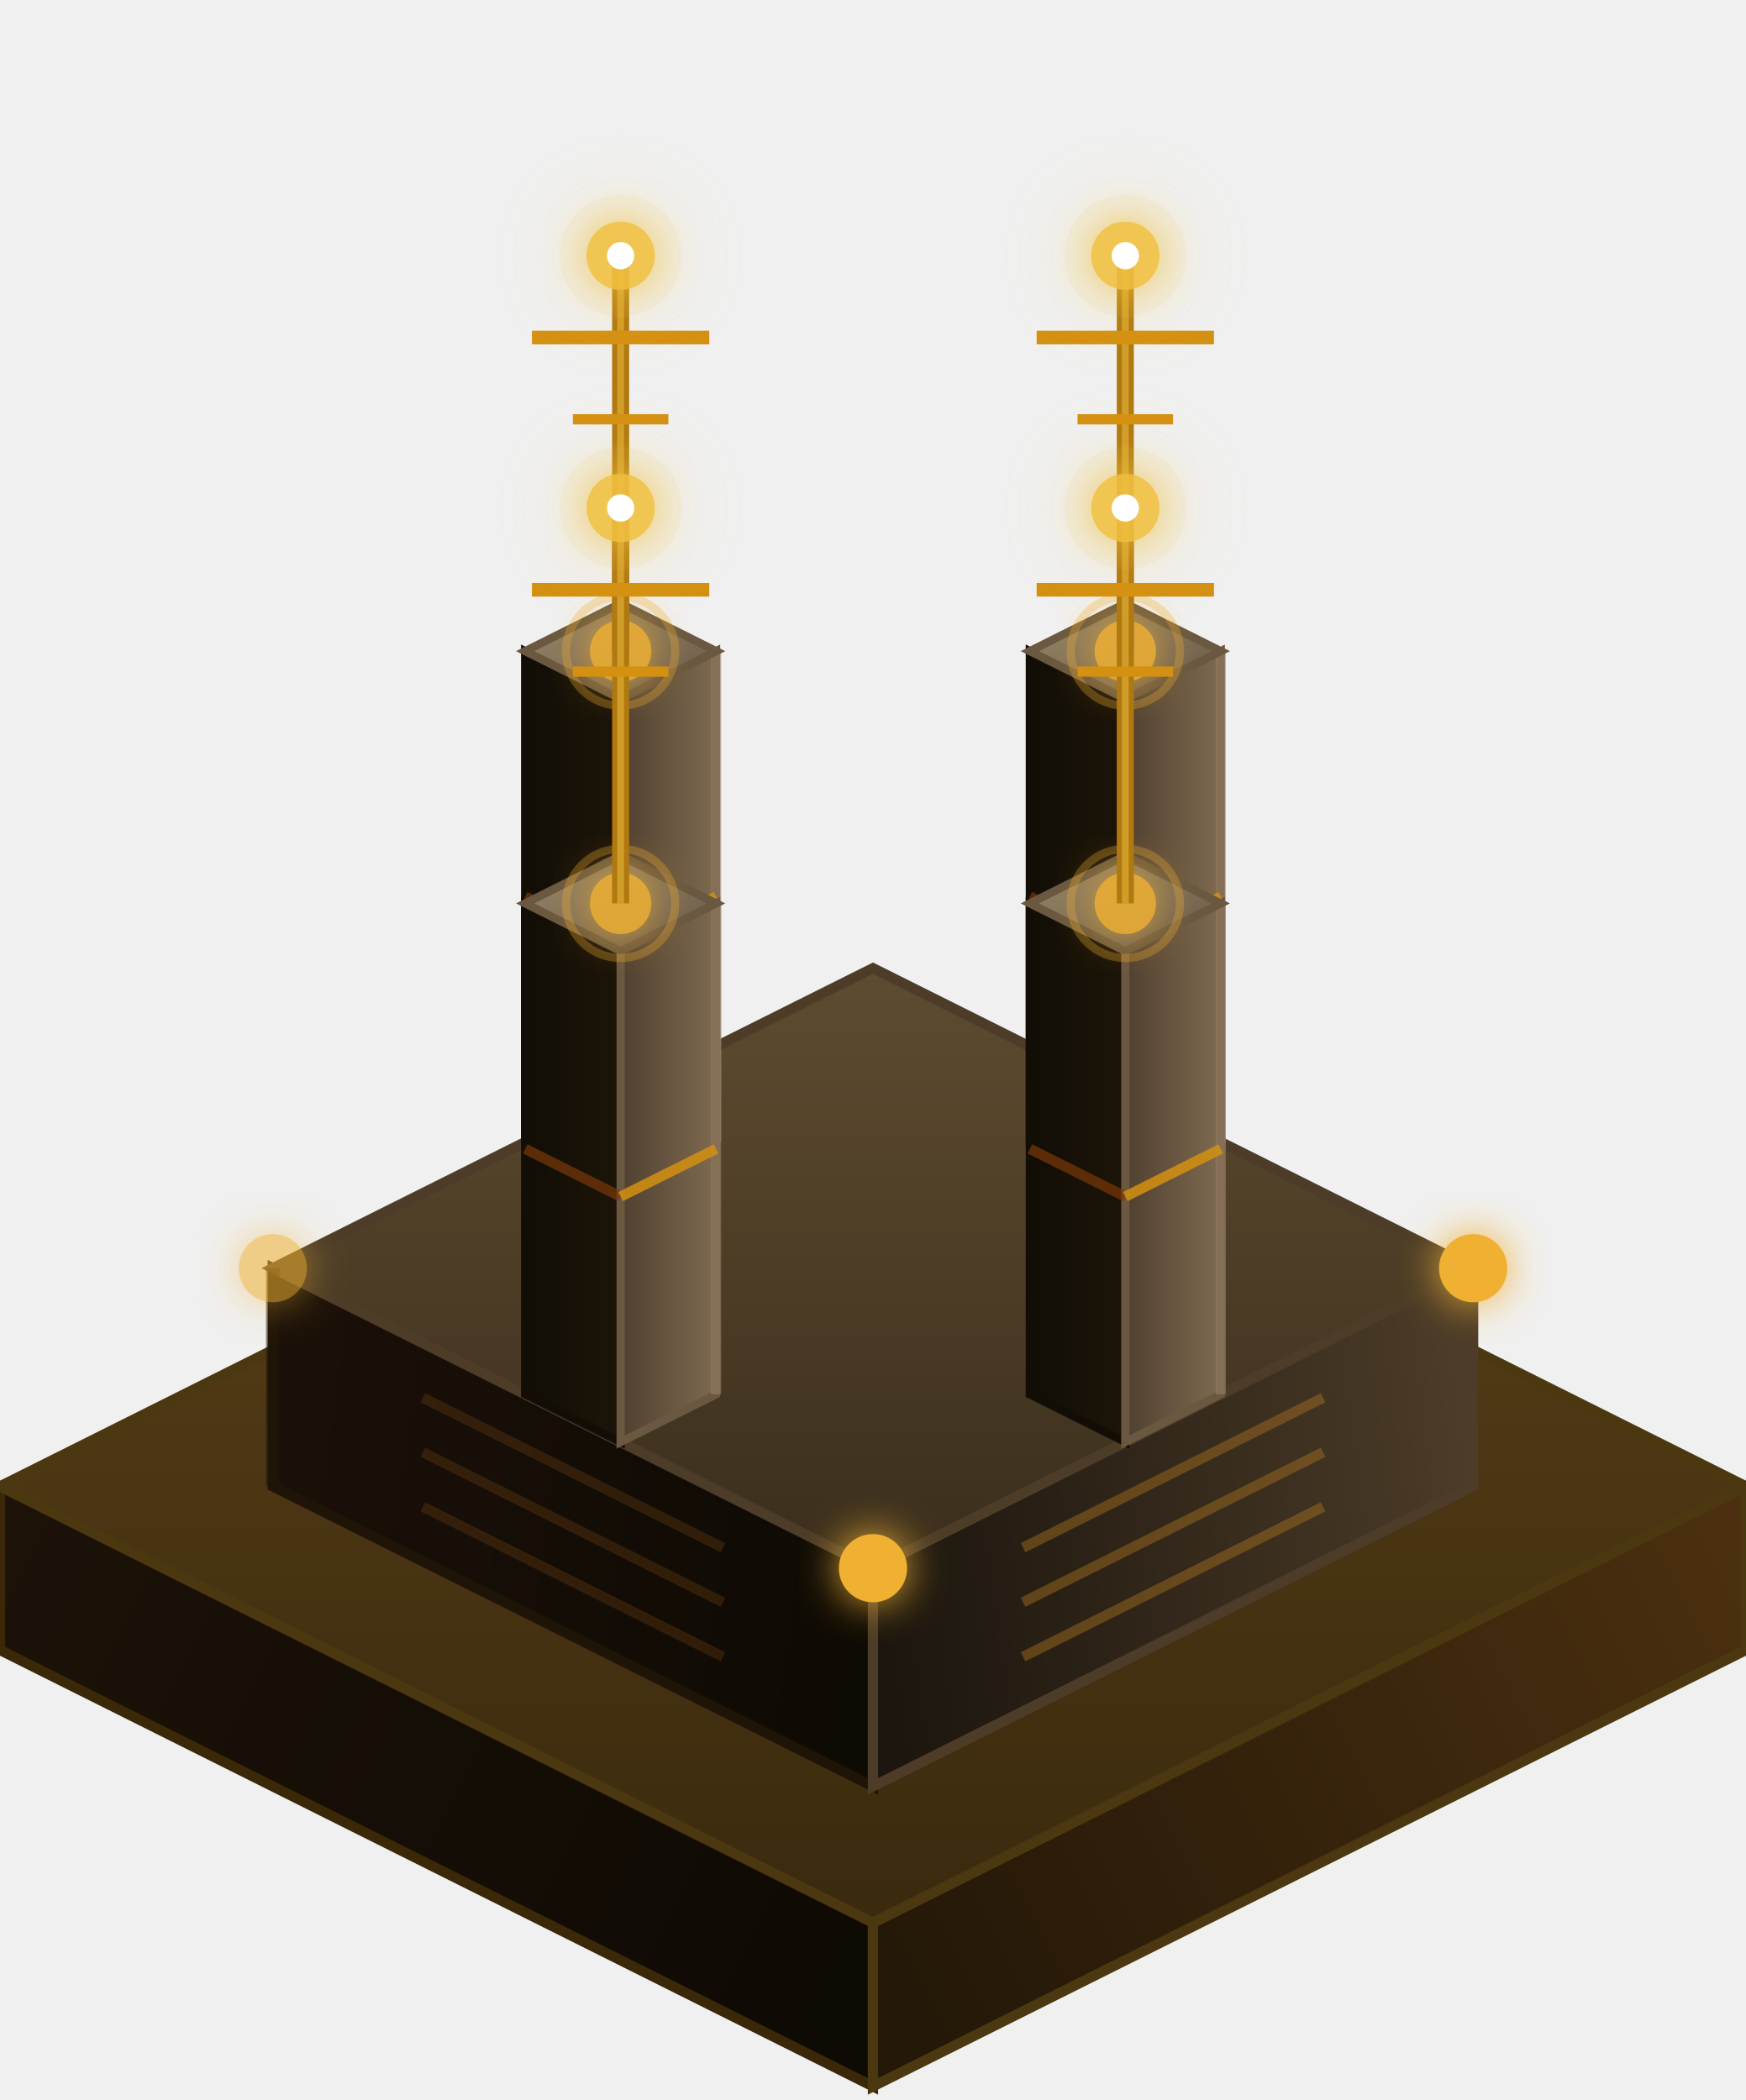
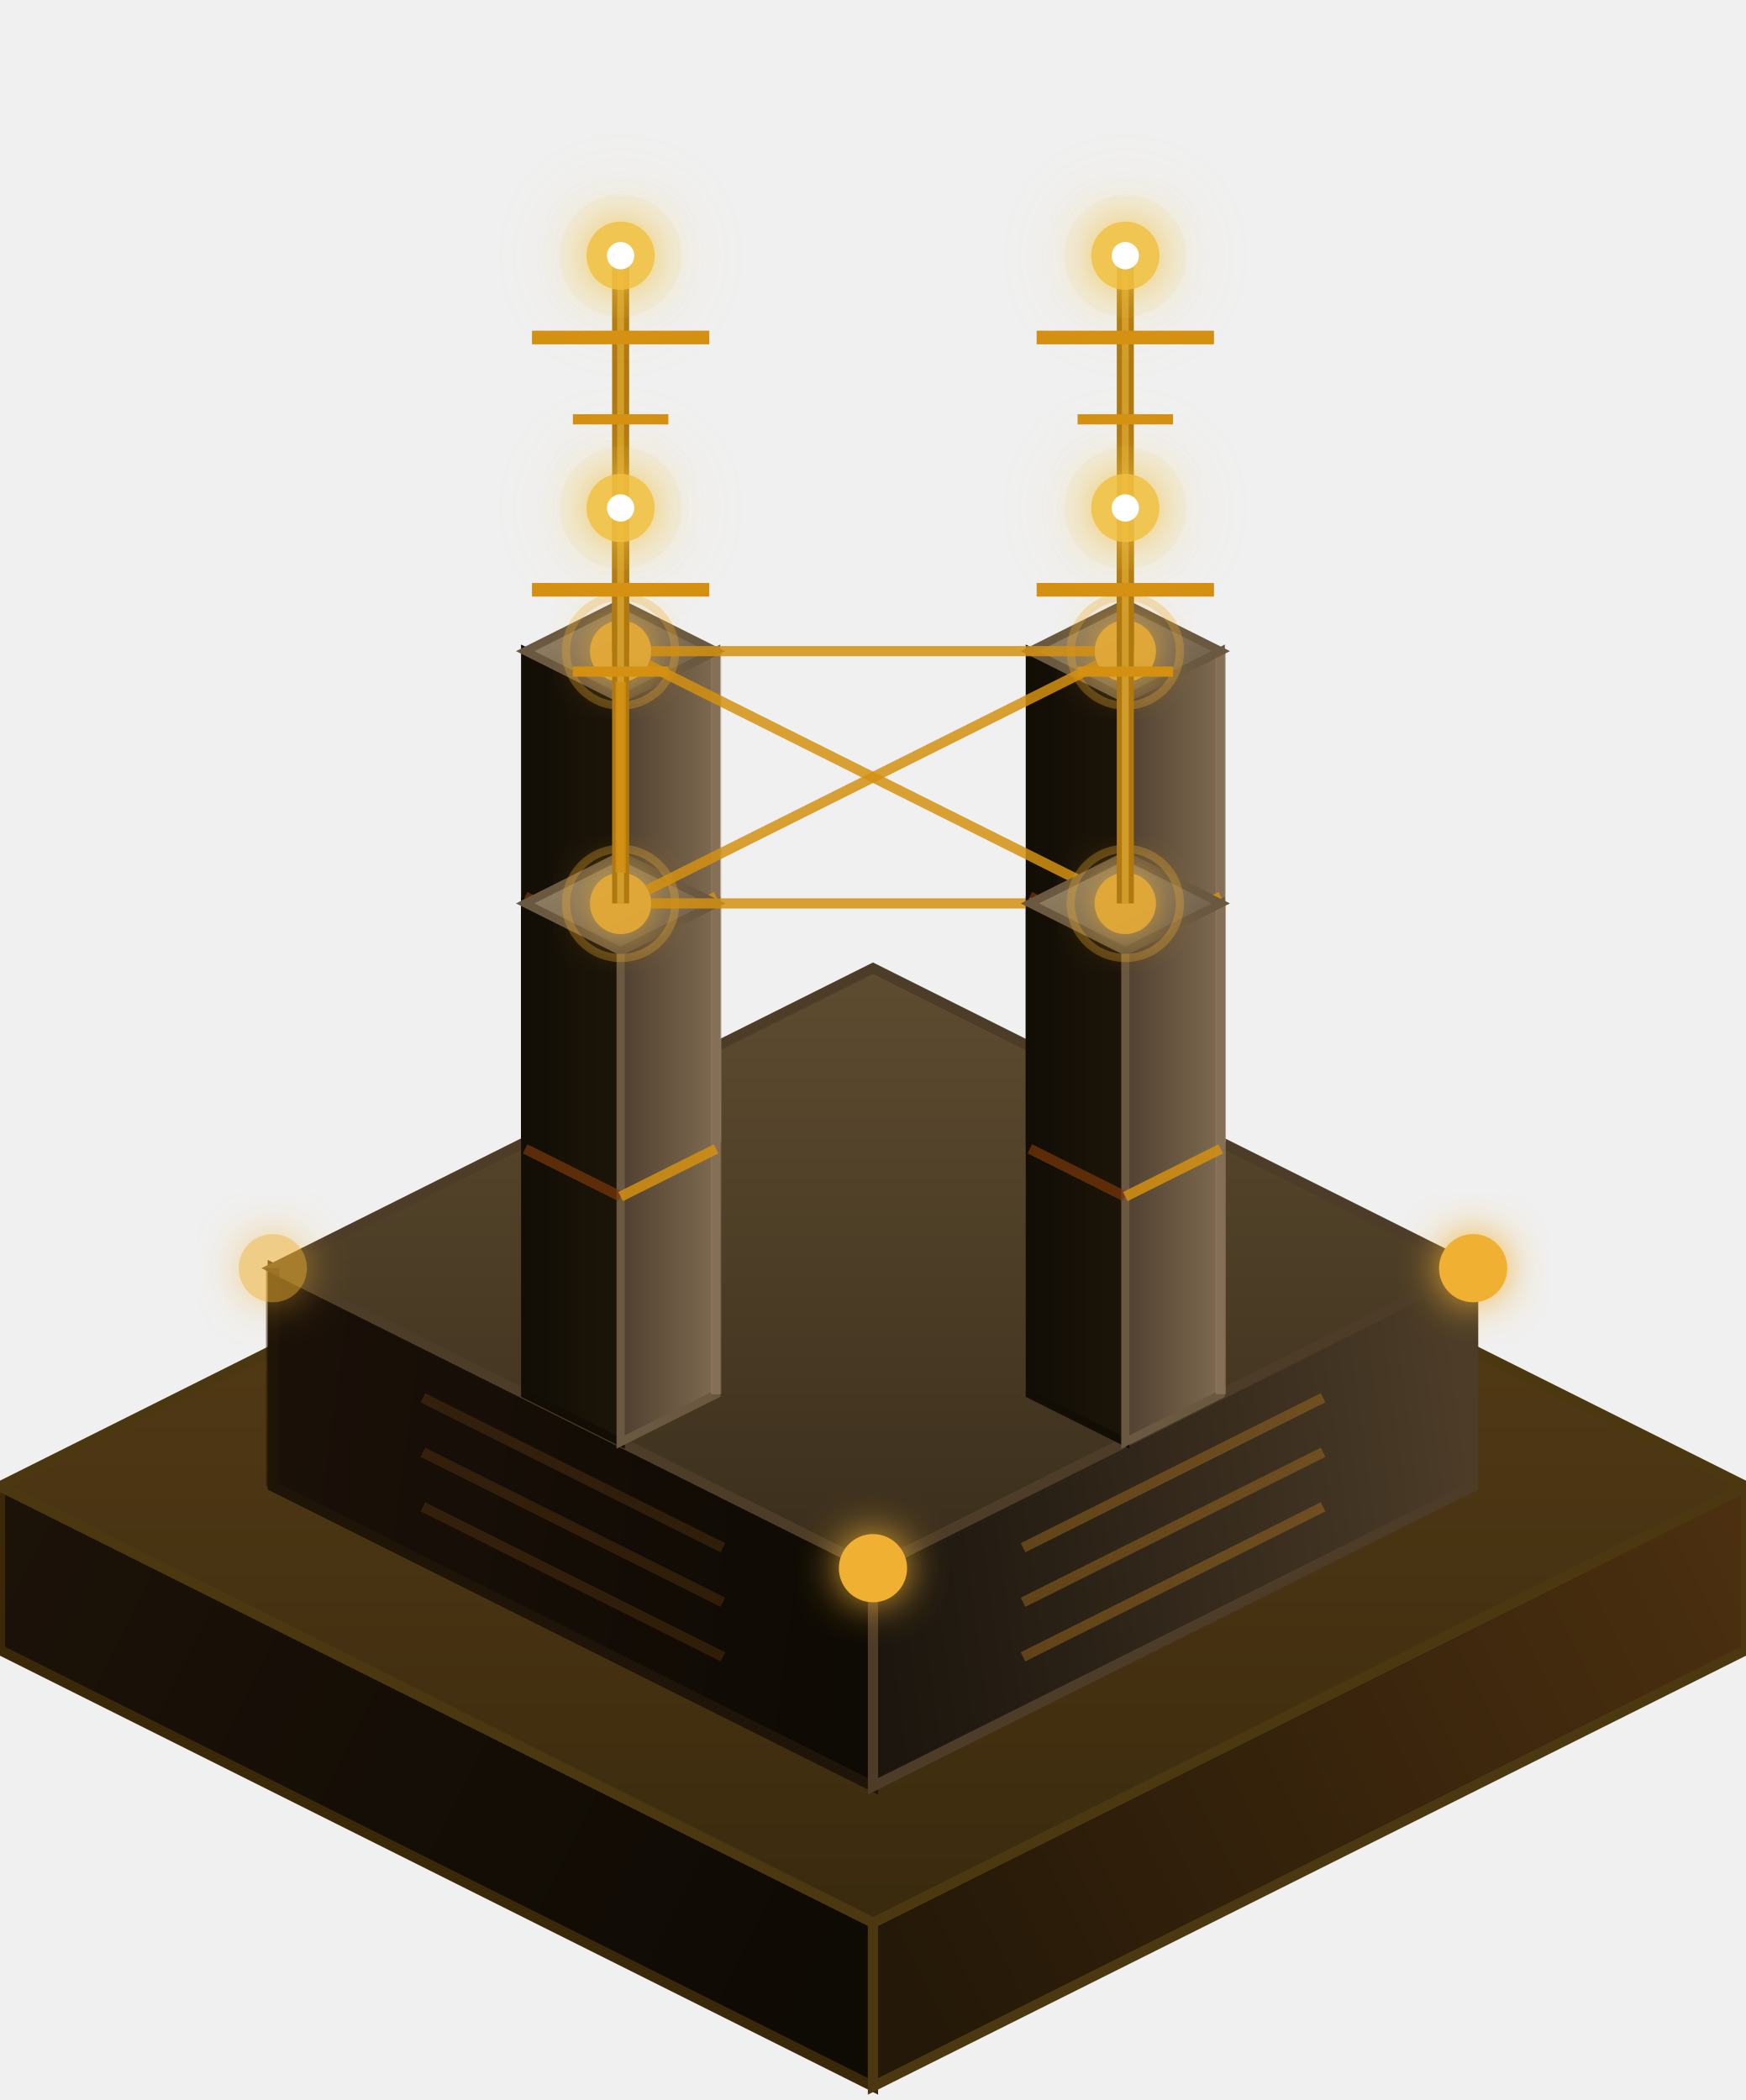
<svg xmlns="http://www.w3.org/2000/svg" viewBox="-128 -178 256 308" width="256" height="308">
  <defs>
    <linearGradient id="fR" gradientUnits="userSpaceOnUse" x1="128" y1="40" x2="0" y2="104">
      <stop offset="0%" stop-color="#4c3010" />
      <stop offset="100%" stop-color="#241808" />
    </linearGradient>
    <linearGradient id="fL" gradientUnits="userSpaceOnUse" x1="-128" y1="40" x2="0" y2="104">
      <stop offset="0%" stop-color="#1c1208" />
      <stop offset="100%" stop-color="#0e0a04" />
    </linearGradient>
    <linearGradient id="fT" gradientUnits="userSpaceOnUse" x1="0" y1="-24" x2="0" y2="104">
      <stop offset="0%" stop-color="#5c4018" />
      <stop offset="100%" stop-color="#3a2a0e" />
    </linearGradient>
    <linearGradient id="bR" gradientUnits="userSpaceOnUse" x1="88" y1="4" x2="0" y2="16">
      <stop offset="0%" stop-color="#4c3c28" />
      <stop offset="60%" stop-color="#2e2418" />
      <stop offset="100%" stop-color="#1c160e" />
    </linearGradient>
    <linearGradient id="bL" gradientUnits="userSpaceOnUse" x1="-88" y1="4" x2="0" y2="16">
      <stop offset="0%" stop-color="#1a1008" />
      <stop offset="100%" stop-color="#0e0a04" />
    </linearGradient>
    <linearGradient id="bT" gradientUnits="userSpaceOnUse" x1="0" y1="-72" x2="0" y2="16">
      <stop offset="0%" stop-color="#5e4c30" />
      <stop offset="100%" stop-color="#3a2e1c" />
    </linearGradient>
    <linearGradient id="cyR" x1="0" y1="0.5" x2="1" y2="0.5">
      <stop offset="0%" stop-color="#504030" />
      <stop offset="100%" stop-color="#7e6a50" />
    </linearGradient>
    <linearGradient id="cyL" x1="0" y1="0.5" x2="1" y2="0.5">
      <stop offset="0%" stop-color="#120e06" />
      <stop offset="100%" stop-color="#1c1408" />
    </linearGradient>
    <linearGradient id="cyTop" x1="0" y1="0" x2="1" y2="1">
      <stop offset="0%" stop-color="#9a8868" />
      <stop offset="100%" stop-color="#685848" />
    </linearGradient>
-     <mask id="mConnect" maskUnits="userSpaceOnUse">
-       <rect x="-200" y="-260" width="400" height="520" fill="white" />
-       <circle cx="-37" cy="-118.5" r="4.5" fill="black" />
-       <circle cx="37" cy="-118.5" r="4.5" fill="black" />
-       <circle cx="-37" cy="-81.5" r="4.5" fill="black" />
-       <circle cx="37" cy="-81.5" r="4.5" fill="black" />
-     </mask>
    <filter id="glow" x="-60%" y="-60%" width="220%" height="220%">
      <feGaussianBlur stdDeviation="3" result="blur" />
      <feMerge>
        <feMergeNode in="blur" />
        <feMergeNode in="SourceGraphic" />
      </feMerge>
    </filter>
    <filter id="softglow" x="-80%" y="-80%" width="260%" height="260%">
      <feGaussianBlur stdDeviation="5" result="blur" />
      <feMerge>
        <feMergeNode in="blur" />
        <feMergeNode in="SourceGraphic" />
      </feMerge>
    </filter>
  </defs>
  <polygon points="-128,64 0,128 0,104 -128,40" fill="url(#fL)" stroke="#3a2808" stroke-width="1.5" />
  <polygon points="128,64 0,128 0,104 128,40" fill="url(#fR)" stroke="#4c3810" stroke-width="1.5" />
  <polygon points="0,-24 128,40 0,104 -128,40" fill="url(#fT)" stroke="#4c3810" stroke-width="1.5" />
  <g transform="translate(0, 36)">
    <polygon points="-88,4 0,48 0,16 -88,-28" fill="url(#bL)" stroke="#1e1408" stroke-width="1.5" />
    <polygon points="88,4 0,48 0,16 88,-28" fill="url(#bR)" stroke="#4c3c28" stroke-width="1.5" />
    <polygon points="0,-72 88,-28 0,16 -88,-28" fill="url(#bT)" stroke="#4c3c28" stroke-width="1.5" />
    <line x1="66" y1="7" x2="22" y2="29" stroke="#a87020" stroke-width="1.5" opacity="0.45" />
    <line x1="66" y1="-1" x2="22" y2="21" stroke="#a87020" stroke-width="1.5" opacity="0.45" />
    <line x1="66" y1="-9" x2="22" y2="13" stroke="#a87020" stroke-width="1.5" opacity="0.45" />
    <line x1="-88" y1="4" x2="-88" y2="-28" stroke="#201408" stroke-width="2" opacity="0.5" />
    <line x1="-66" y1="7" x2="-22" y2="29" stroke="#6a4010" stroke-width="1.5" opacity="0.35" />
    <line x1="-66" y1="-1" x2="-22" y2="21" stroke="#6a4010" stroke-width="1.5" opacity="0.35" />
    <line x1="-66" y1="-9" x2="-22" y2="13" stroke="#6a4010" stroke-width="1.5" opacity="0.35" />
    <circle cx="88" cy="-28" r="5" fill="#f0b030" filter="url(#glow)" />
    <circle cx="-88" cy="-28" r="5" fill="#f0b030" filter="url(#glow)" opacity="0.55" />
    <circle cx="0" cy="16" r="5" fill="#f0b030" filter="url(#glow)" />
    <g transform="translate(-37, -18.5)">
      <polygon points="-14,-28 0,-21 0,-93 -14,-100" fill="url(#cyL)" stroke="#120e06" stroke-width="1.2" />
      <polygon points="14,-28 0,-21 0,-93 14,-100" fill="url(#cyR)" stroke="#6a5840" stroke-width="1.2" />
      <line x1="14" y1="-28" x2="14" y2="-100" stroke="#9a8268" stroke-width="1.5" opacity="0.55" />
      <line x1="-14" y1="-64" x2="0" y2="-57" stroke="#7a3808" stroke-width="1.5" opacity="0.7" />
      <line x1="14" y1="-64" x2="0" y2="-57" stroke="#d49010" stroke-width="1.5" opacity="0.85" />
      <polygon points="0,-107 14,-100 0,-93 -14,-100" fill="url(#cyTop)" stroke="#6a5840" stroke-width="1.2" />
      <circle cx="0" cy="-100" r="4.5" fill="#f0b030" opacity="0.85" filter="url(#glow)" />
      <circle cx="0" cy="-100" r="8" fill="none" stroke="#f0b030" stroke-width="1.2" opacity="0.3" />
      <line x1="0" y1="-100" x2="0" y2="-158" stroke="#b07810" stroke-width="2.5" />
      <line x1="0" y1="-100" x2="0" y2="-158" stroke="#f0c040" stroke-width="1" opacity="0.52" />
      <line x1="-13" y1="-146" x2="13" y2="-146" stroke="#d49010" stroke-width="2" />
      <line x1="-7" y1="-134" x2="7" y2="-134" stroke="#d49010" stroke-width="1.5" />
      <circle cx="0" cy="-158" r="9" fill="#f0c040" opacity="0.12" filter="url(#softglow)" />
      <circle cx="0" cy="-158" r="5" fill="#f0c040" opacity="0.88" filter="url(#glow)" />
      <circle cx="0" cy="-158" r="2" fill="#ffffff" />
    </g>
    <g transform="translate(37, -18.5)">
      <polygon points="-14,-28 0,-21 0,-93 -14,-100" fill="url(#cyL)" stroke="#120e06" stroke-width="1.2" />
      <polygon points="14,-28 0,-21 0,-93 14,-100" fill="url(#cyR)" stroke="#6a5840" stroke-width="1.2" />
      <line x1="14" y1="-28" x2="14" y2="-100" stroke="#9a8268" stroke-width="1.5" opacity="0.55" />
      <line x1="-14" y1="-64" x2="0" y2="-57" stroke="#7a3808" stroke-width="1.5" opacity="0.7" />
      <line x1="14" y1="-64" x2="0" y2="-57" stroke="#d49010" stroke-width="1.5" opacity="0.85" />
      <polygon points="0,-107 14,-100 0,-93 -14,-100" fill="url(#cyTop)" stroke="#6a5840" stroke-width="1.2" />
      <circle cx="0" cy="-100" r="4.5" fill="#f0b030" opacity="0.85" filter="url(#glow)" />
      <circle cx="0" cy="-100" r="8" fill="none" stroke="#f0b030" stroke-width="1.2" opacity="0.3" />
      <line x1="0" y1="-100" x2="0" y2="-158" stroke="#b07810" stroke-width="2.5" />
      <line x1="0" y1="-100" x2="0" y2="-158" stroke="#f0c040" stroke-width="1" opacity="0.52" />
      <line x1="-13" y1="-146" x2="13" y2="-146" stroke="#d49010" stroke-width="2" />
      <line x1="-7" y1="-134" x2="7" y2="-134" stroke="#d49010" stroke-width="1.5" />
      <circle cx="0" cy="-158" r="9" fill="#f0c040" opacity="0.12" filter="url(#softglow)" />
      <circle cx="0" cy="-158" r="5" fill="#f0c040" opacity="0.88" filter="url(#glow)" />
      <circle cx="0" cy="-158" r="2" fill="#ffffff" />
    </g>
    <g transform="translate(-37, 18.5)">
      <polygon points="-14,-28 0,-21 0,-93 -14,-100" fill="url(#cyL)" stroke="#120e06" stroke-width="1.2" />
      <polygon points="14,-28 0,-21 0,-93 14,-100" fill="url(#cyR)" stroke="#6a5840" stroke-width="1.2" />
      <line x1="14" y1="-28" x2="14" y2="-100" stroke="#9a8268" stroke-width="1.5" opacity="0.55" />
      <line x1="-14" y1="-64" x2="0" y2="-57" stroke="#7a3808" stroke-width="1.5" opacity="0.7" />
      <line x1="14" y1="-64" x2="0" y2="-57" stroke="#d49010" stroke-width="1.5" opacity="0.85" />
      <polygon points="0,-107 14,-100 0,-93 -14,-100" fill="url(#cyTop)" stroke="#6a5840" stroke-width="1.2" />
      <circle cx="0" cy="-100" r="4.5" fill="#f0b030" opacity="0.85" filter="url(#glow)" />
      <circle cx="0" cy="-100" r="8" fill="none" stroke="#f0b030" stroke-width="1.2" opacity="0.3" />
      <line x1="0" y1="-100" x2="0" y2="-158" stroke="#b07810" stroke-width="2.5" />
      <line x1="0" y1="-100" x2="0" y2="-158" stroke="#f0c040" stroke-width="1" opacity="0.52" />
      <line x1="-13" y1="-146" x2="13" y2="-146" stroke="#d49010" stroke-width="2" />
      <line x1="-7" y1="-134" x2="7" y2="-134" stroke="#d49010" stroke-width="1.5" />
      <circle cx="0" cy="-158" r="9" fill="#f0c040" opacity="0.12" filter="url(#softglow)" />
      <circle cx="0" cy="-158" r="5" fill="#f0c040" opacity="0.88" filter="url(#glow)" />
      <circle cx="0" cy="-158" r="2" fill="#ffffff" />
    </g>
-     <g mask="url(#mConnect)">
-       <line x1="-37" y1="-118.5" x2="37" y2="-118.5" stroke="#d49010" stroke-width="1.5" opacity="0.85" />
-       <line x1="37" y1="-118.5" x2="37" y2="-81.5" stroke="#d49010" stroke-width="1.5" opacity="0.85" />
-       <line x1="37" y1="-81.5" x2="-37" y2="-81.5" stroke="#d49010" stroke-width="1.5" opacity="0.85" />
-       <line x1="-37" y1="-81.5" x2="-37" y2="-118.5" stroke="#d49010" stroke-width="1.5" opacity="0.85" />
-       <line x1="-37" y1="-118.5" x2="37" y2="-81.5" stroke="#d49010" stroke-width="1.5" opacity="0.85" />
-       <line x1="37" y1="-118.5" x2="-37" y2="-81.5" stroke="#d49010" stroke-width="1.5" opacity="0.85" />
-     </g>
+     <line x1="-32.5" y1="-118.5" x2="32.5" y2="-118.5" stroke="#d49010" stroke-width="1.5" opacity="0.85" />
+     <line x1="37" y1="-114" x2="37" y2="-86" stroke="#d49010" stroke-width="1.5" opacity="0.85" />
+     <line x1="32.5" y1="-81.5" x2="-32.5" y2="-81.5" stroke="#d49010" stroke-width="1.5" opacity="0.85" />
+     <line x1="-37" y1="-86" x2="-37" y2="-114" stroke="#d49010" stroke-width="1.5" opacity="0.85" />
+     <line x1="-33" y1="-116.5" x2="33" y2="-83.5" stroke="#d49010" stroke-width="1.5" opacity="0.85" />
+     <line x1="33" y1="-116.5" x2="-33" y2="-83.5" stroke="#d49010" stroke-width="1.5" opacity="0.85" />
    <g transform="translate(37, 18.5)">
      <polygon points="-14,-28 0,-21 0,-93 -14,-100" fill="url(#cyL)" stroke="#120e06" stroke-width="1.2" />
      <polygon points="14,-28 0,-21 0,-93 14,-100" fill="url(#cyR)" stroke="#6a5840" stroke-width="1.2" />
      <line x1="14" y1="-28" x2="14" y2="-100" stroke="#9a8268" stroke-width="1.5" opacity="0.55" />
      <line x1="-14" y1="-64" x2="0" y2="-57" stroke="#7a3808" stroke-width="1.5" opacity="0.7" />
      <line x1="14" y1="-64" x2="0" y2="-57" stroke="#d49010" stroke-width="1.5" opacity="0.85" />
      <polygon points="0,-107 14,-100 0,-93 -14,-100" fill="url(#cyTop)" stroke="#6a5840" stroke-width="1.2" />
      <circle cx="0" cy="-100" r="4.5" fill="#f0b030" opacity="0.85" filter="url(#glow)" />
      <circle cx="0" cy="-100" r="8" fill="none" stroke="#f0b030" stroke-width="1.2" opacity="0.3" />
      <line x1="0" y1="-100" x2="0" y2="-158" stroke="#b07810" stroke-width="2.5" />
      <line x1="0" y1="-100" x2="0" y2="-158" stroke="#f0c040" stroke-width="1" opacity="0.52" />
      <line x1="-13" y1="-146" x2="13" y2="-146" stroke="#d49010" stroke-width="2" />
      <line x1="-7" y1="-134" x2="7" y2="-134" stroke="#d49010" stroke-width="1.5" />
      <circle cx="0" cy="-158" r="9" fill="#f0c040" opacity="0.12" filter="url(#softglow)" />
      <circle cx="0" cy="-158" r="5" fill="#f0c040" opacity="0.88" filter="url(#glow)" />
      <circle cx="0" cy="-158" r="2" fill="#ffffff" />
    </g>
  </g>
</svg>
